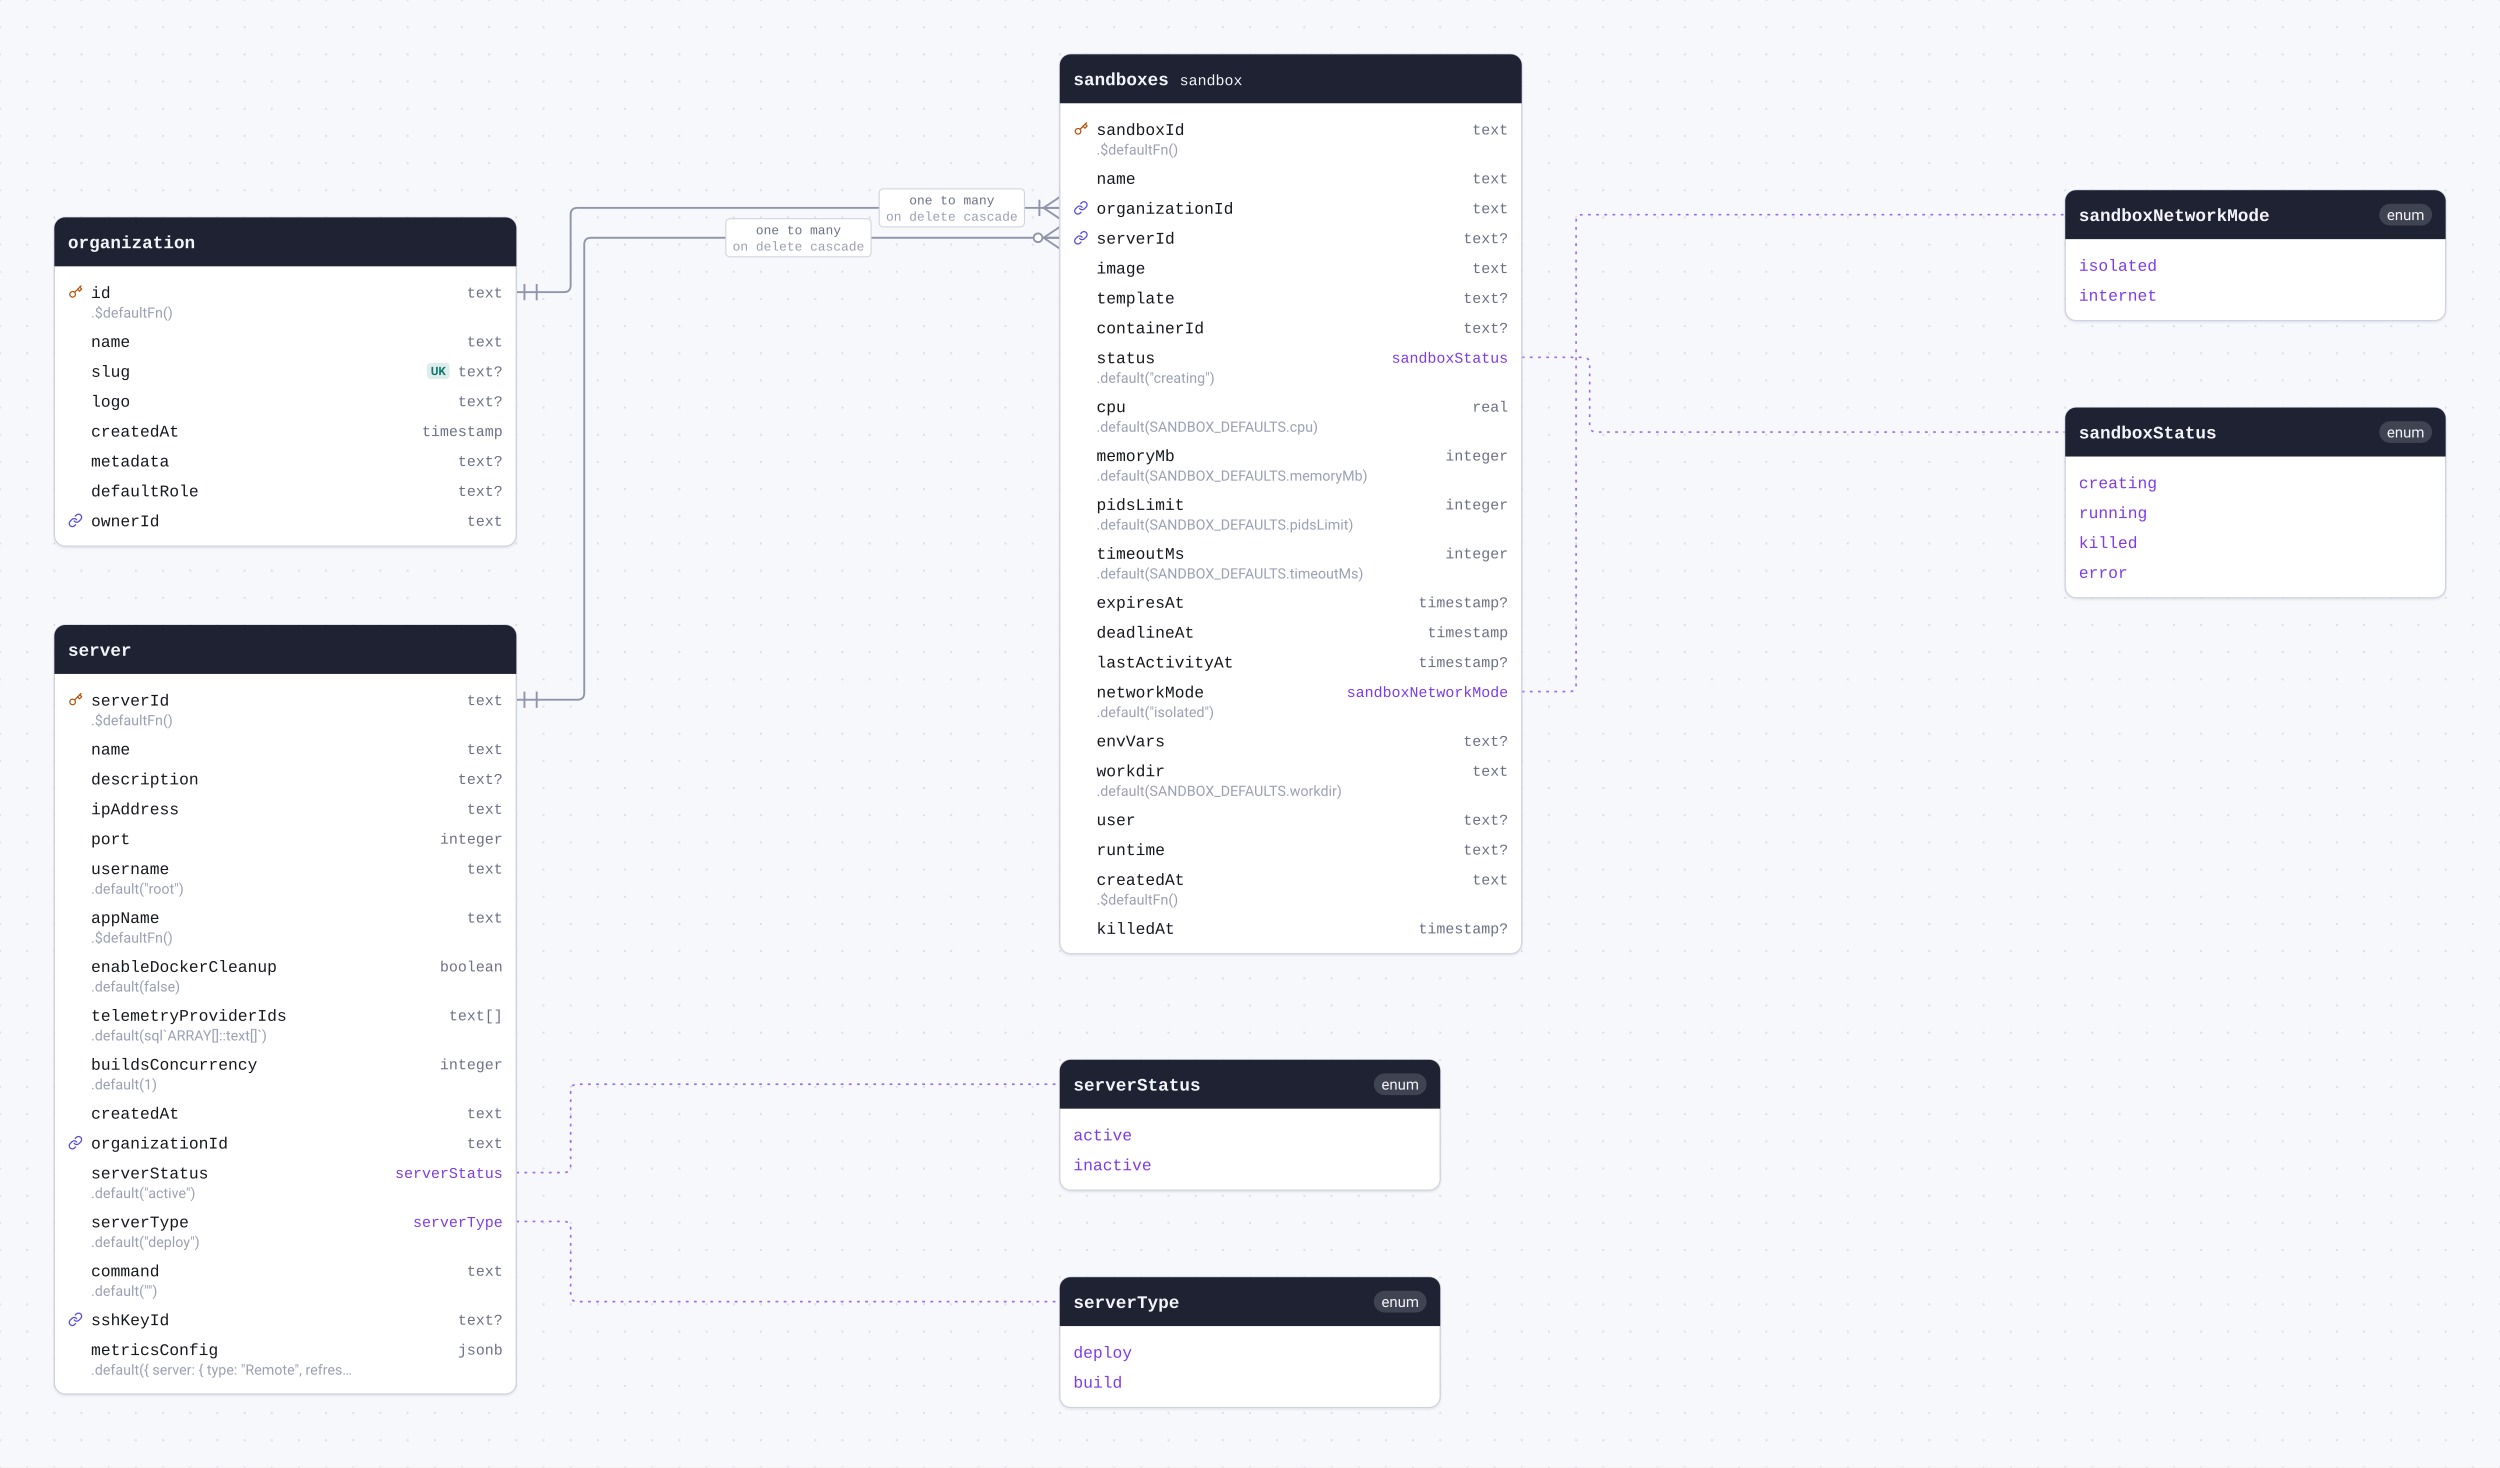
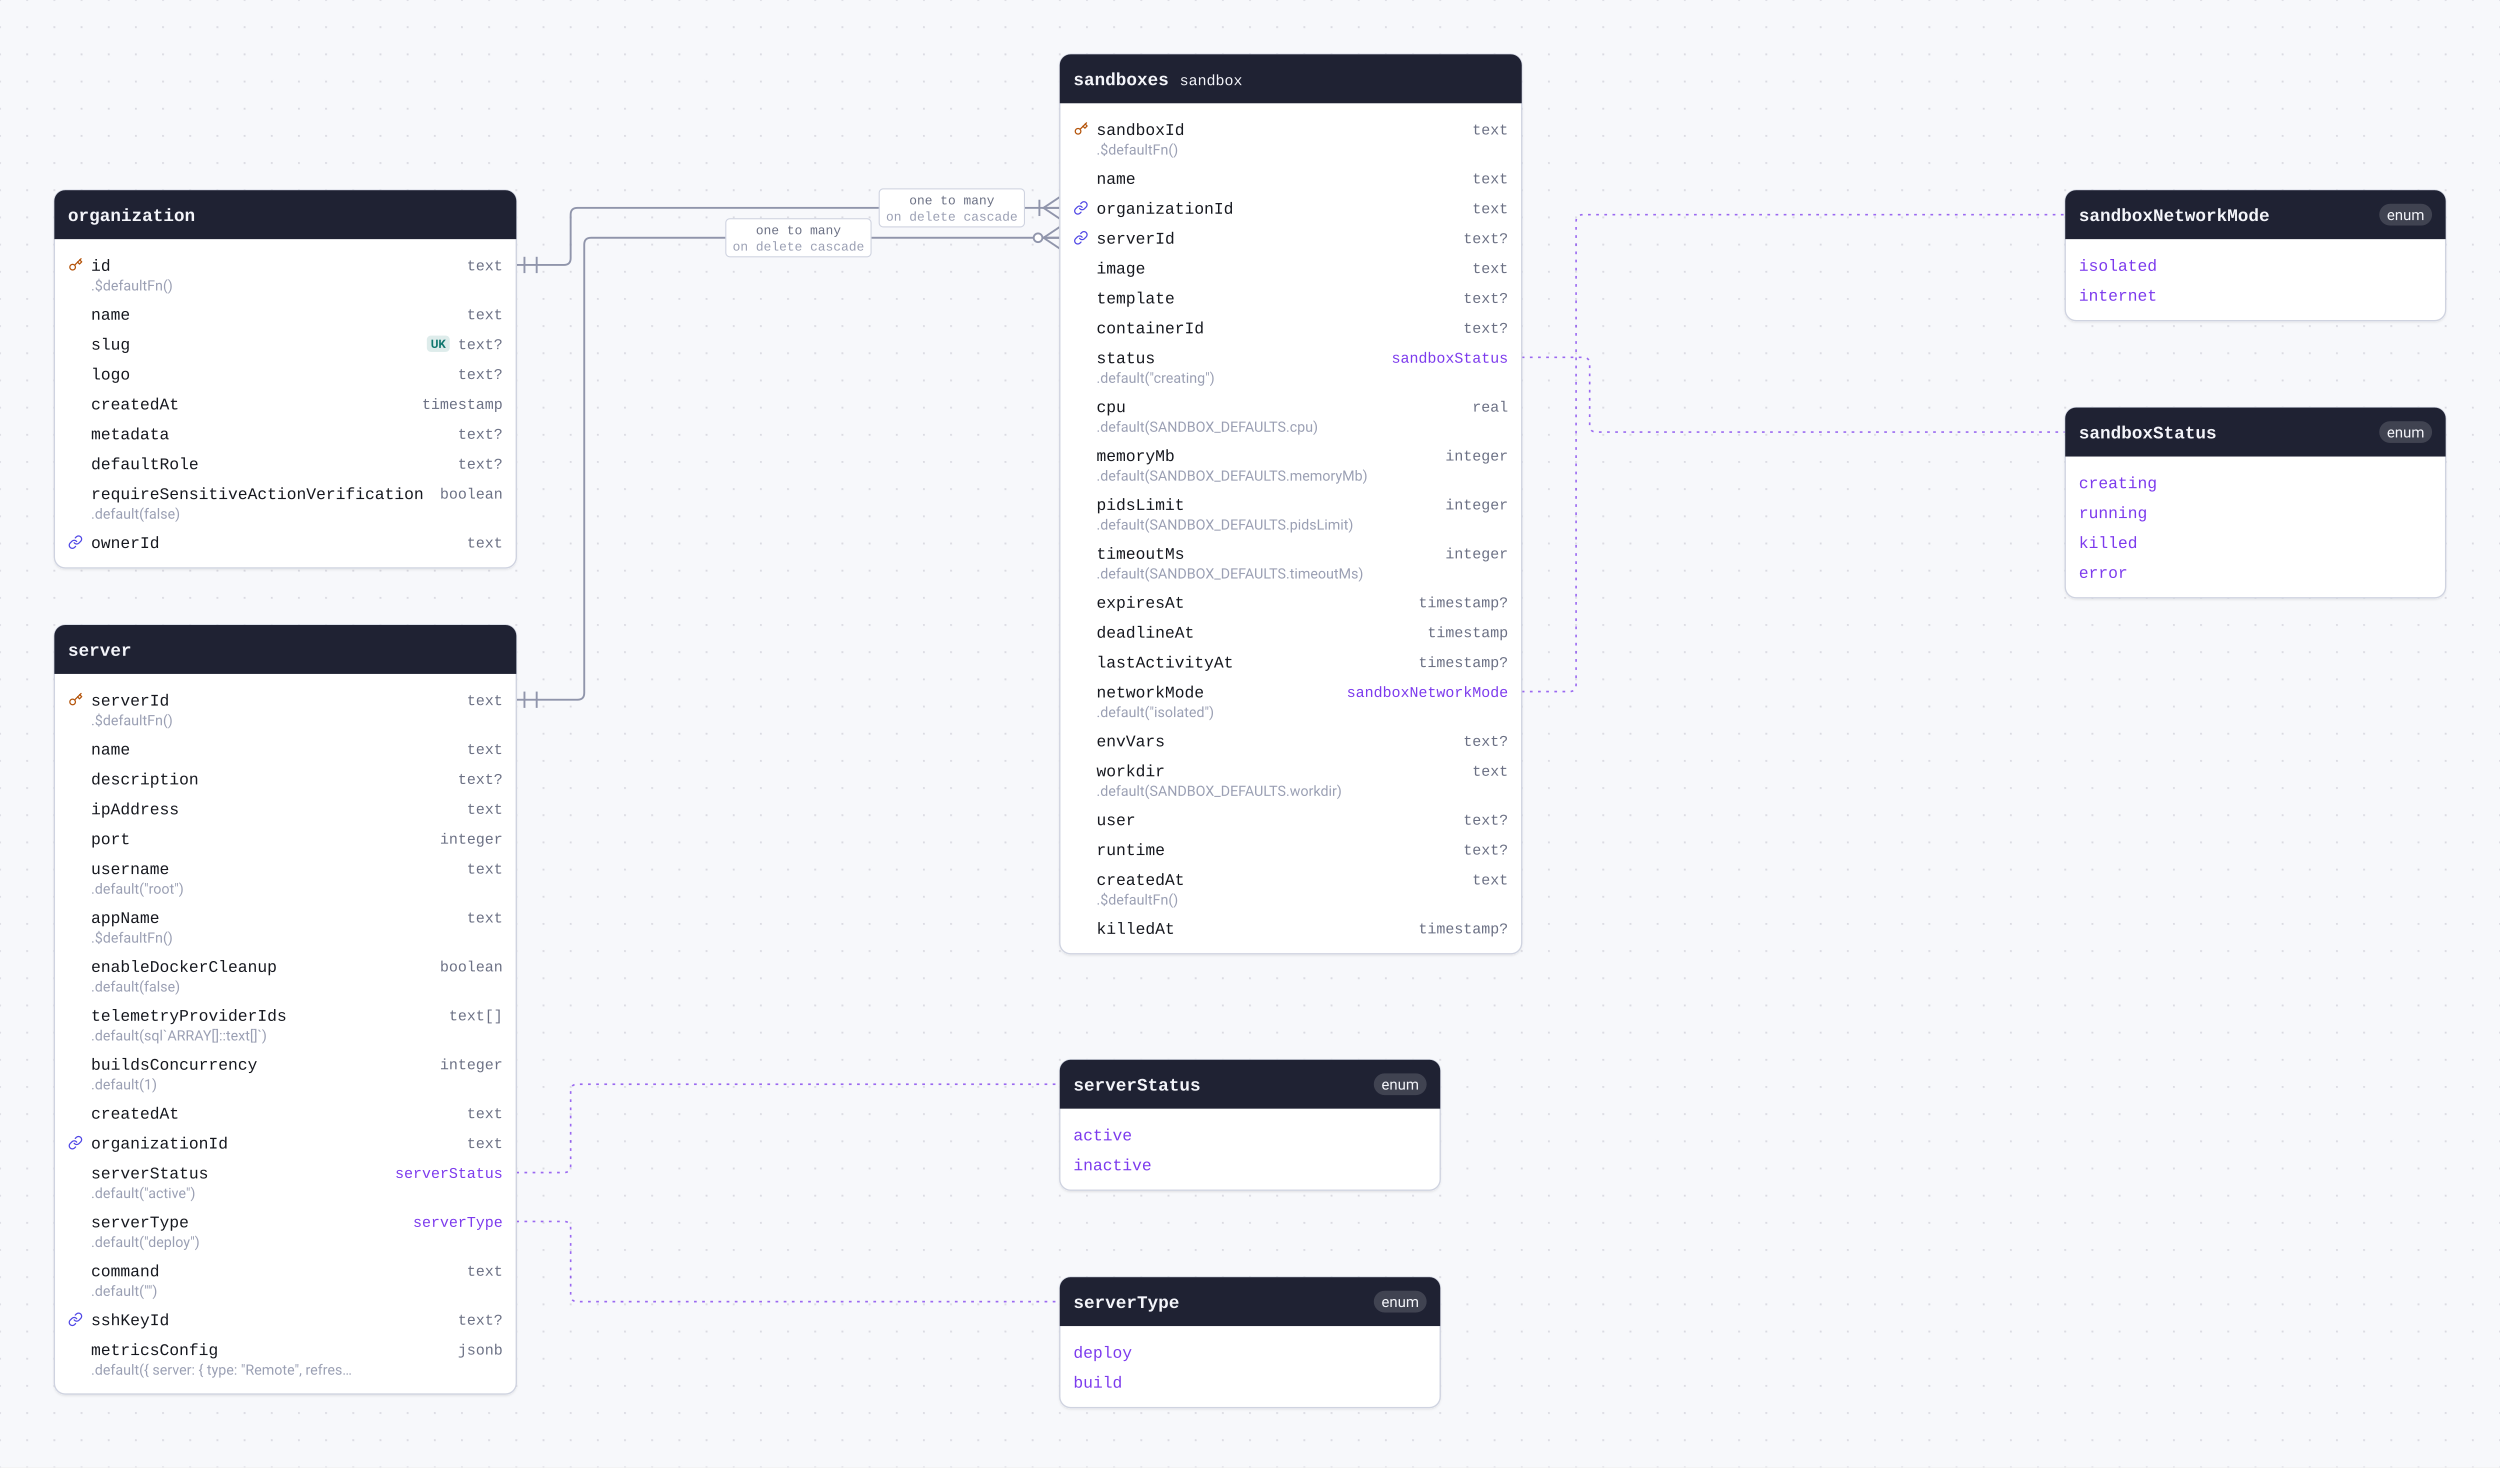
<svg xmlns="http://www.w3.org/2000/svg" width="1840" height="1080" viewBox="0 0 1840 1080">
  <defs>
    <pattern id="dots" x="-0.7" y="-0.7" width="20" height="20" patternUnits="userSpaceOnUse">
      <circle cx="0.7" cy="0.7" r="0.7" fill="#d4d4dc" />
    </pattern>
    <filter id="node-shadow" x="-5%" y="-5%" width="110%" height="115%">
      <feDropShadow dx="0" dy="1" stdDeviation="1" flood-color="#000000" flood-opacity="0.08" />
    </filter>
  </defs>
  <rect x="0" y="0" width="1840" height="1080" fill="#f7f8fb" />
  <rect x="0" y="0" width="1840" height="1080" fill="url(#dots)" />
  <g class="enum-edge">
    <path d="M1120 263L1140 263L 1165,263Q 1170,263 1170,268L 1170,313Q 1170,318 1175,318L1500 318L1520 318" fill="none" stroke="#7c3aed" stroke-width="1.2" stroke-dasharray="2 4" opacity="0.75" />
  </g>
  <g class="enum-edge">
    <path d="M1120 509L1140 509L 1155,509Q 1160,509 1160,504L 1160,163Q 1160,158 1165,158L1500 158L1520 158" fill="none" stroke="#7c3aed" stroke-width="1.2" stroke-dasharray="2 4" opacity="0.75" />
  </g>
  <g class="enum-edge">
    <path d="M380 863L400 863L 415,863Q 420,863 420,858L 420,803Q 420,798 425,798L760 798L780 798" fill="none" stroke="#7c3aed" stroke-width="1.2" stroke-dasharray="2 4" opacity="0.75" />
  </g>
  <g class="enum-edge">
    <path d="M380 899L400 899L 415,899Q 420,899 420,904L 420,953Q 420,958 425,958L760 958L780 958" fill="none" stroke="#7c3aed" stroke-width="1.2" stroke-dasharray="2 4" opacity="0.75" />
  </g>
  <g class="relation-edge">
-     <path d="M380 215L400 215L 415,215Q 420,215 420,210L 420,158Q 420,153 425,153L760 153L780 153" fill="none" stroke="#9095ab" stroke-width="1.4" />
-     <g transform="translate(380 215) scale(-1 1)" fill="none" stroke="#9095ab" stroke-width="1.4">
+     <path d="M380 195L400 195L 415,195Q 420,195 420,190L 420,158Q 420,153 425,153L760 153L780 153" fill="none" stroke="#9095ab" stroke-width="1.4" />
+     <g transform="translate(380 195) scale(-1 1)" fill="none" stroke="#9095ab" stroke-width="1.4">
      <path d="M-6 -6 L-6 6" />
      <path d="M-15 -6 L-15 6" />
    </g>
    <g transform="translate(780 153)" fill="none" stroke="#9095ab" stroke-width="1.4">
      <path d="M0 -8 L-12 0 L0 8 M-12 0 L0 0" />
      <path d="M-15 -6 L-15 6" />
    </g>
  </g>
  <g class="relation-edge">
    <path d="M380 515L400 515L 425,515Q 430,515 430,510L 430,180Q 430,175 435,175L760 175L780 175" fill="none" stroke="#9095ab" stroke-width="1.4" />
    <g transform="translate(380 515) scale(-1 1)" fill="none" stroke="#9095ab" stroke-width="1.4">
      <path d="M-6 -6 L-6 6" />
      <path d="M-15 -6 L-15 6" />
    </g>
    <g transform="translate(780 175)" fill="none" stroke="#9095ab" stroke-width="1.4">
      <path d="M0 -8 L-12 0 L0 8 M-12 0 L0 0" />
      <circle cx="-16" cy="0" r="3.2" fill="#ffffff" />
    </g>
  </g>
  <g class="model-node">
    <clipPath id="node-clip-0">
-       <rect x="40" y="160" width="340" height="242" rx="8" />
-     </clipPath>
-     <rect x="40" y="160" width="340" height="242" rx="8" fill="#ffffff" stroke="#cfd3e0" filter="url(#node-shadow)" />
-     <rect x="40" y="160" width="340" height="36" fill="#1f2233" clip-path="url(#node-clip-0)" />
-     <text x="50" y="182.68" font-family="ui-monospace, SF Mono, Menlo, Consolas, Liberation Mono, DejaVu Sans Mono, monospace" font-size="13" font-weight="700" fill="#f4f5fa">organization</text>
-     <g transform="translate(50 209.5) scale(0.46)" fill="none" stroke="#b45309" stroke-width="2" stroke-linecap="round" stroke-linejoin="round">
+       <rect x="40" y="140" width="340" height="278" rx="8" />
+     </clipPath>
+     <rect x="40" y="140" width="340" height="278" rx="8" fill="#ffffff" stroke="#cfd3e0" filter="url(#node-shadow)" />
+     <rect x="40" y="140" width="340" height="36" fill="#1f2233" clip-path="url(#node-clip-0)" />
+     <text x="50" y="162.68" font-family="ui-monospace, SF Mono, Menlo, Consolas, Liberation Mono, DejaVu Sans Mono, monospace" font-size="13" font-weight="700" fill="#f4f5fa">organization</text>
+     <g transform="translate(50 189.5) scale(0.46)" fill="none" stroke="#b45309" stroke-width="2" stroke-linecap="round" stroke-linejoin="round">
      <circle cx="7.5" cy="15.5" r="4.5" />
      <path d="m21 2-9.6 9.6" />
      <path d="m15.5 7.5 3 3L22 7l-3-3" />
    </g>
-     <text x="67" y="219.32" font-family="ui-monospace, SF Mono, Menlo, Consolas, Liberation Mono, DejaVu Sans Mono, monospace" font-size="12" fill="#16181f">id</text>
-     <text x="370" y="218.96" font-family="ui-monospace, SF Mono, Menlo, Consolas, Liberation Mono, DejaVu Sans Mono, monospace" font-size="11" text-anchor="end" fill="#6b7084">text</text>
-     <text x="67" y="233.78" font-family="ui-sans-serif, -apple-system, Segoe UI, Roboto, Helvetica Neue, Arial, DejaVu Sans, sans-serif" font-size="10.5" fill="#9a9fb3">.$defaultFn()</text>
-     <text x="67" y="255.32" font-family="ui-monospace, SF Mono, Menlo, Consolas, Liberation Mono, DejaVu Sans Mono, monospace" font-size="12" fill="#16181f">name</text>
-     <text x="370" y="254.96" font-family="ui-monospace, SF Mono, Menlo, Consolas, Liberation Mono, DejaVu Sans Mono, monospace" font-size="11" text-anchor="end" fill="#6b7084">text</text>
-     <rect x="314.16" y="267" width="16.84" height="12" rx="3" fill="#0f766e" fill-opacity="0.14" />
-     <text x="322.58" y="276.06" font-family="ui-sans-serif, -apple-system, Segoe UI, Roboto, Helvetica Neue, Arial, DejaVu Sans, sans-serif" font-size="8.5" font-weight="600" text-anchor="middle" fill="#0f766e">UK</text>
-     <text x="67" y="277.32" font-family="ui-monospace, SF Mono, Menlo, Consolas, Liberation Mono, DejaVu Sans Mono, monospace" font-size="12" fill="#16181f">slug</text>
-     <text x="370" y="276.96" font-family="ui-monospace, SF Mono, Menlo, Consolas, Liberation Mono, DejaVu Sans Mono, monospace" font-size="11" text-anchor="end" fill="#6b7084">text?</text>
-     <text x="67" y="299.32" font-family="ui-monospace, SF Mono, Menlo, Consolas, Liberation Mono, DejaVu Sans Mono, monospace" font-size="12" fill="#16181f">logo</text>
-     <text x="370" y="298.96" font-family="ui-monospace, SF Mono, Menlo, Consolas, Liberation Mono, DejaVu Sans Mono, monospace" font-size="11" text-anchor="end" fill="#6b7084">text?</text>
-     <text x="67" y="321.32" font-family="ui-monospace, SF Mono, Menlo, Consolas, Liberation Mono, DejaVu Sans Mono, monospace" font-size="12" fill="#16181f">createdAt</text>
-     <text x="370" y="320.96" font-family="ui-monospace, SF Mono, Menlo, Consolas, Liberation Mono, DejaVu Sans Mono, monospace" font-size="11" text-anchor="end" fill="#6b7084">timestamp</text>
-     <text x="67" y="343.32" font-family="ui-monospace, SF Mono, Menlo, Consolas, Liberation Mono, DejaVu Sans Mono, monospace" font-size="12" fill="#16181f">metadata</text>
-     <text x="370" y="342.96" font-family="ui-monospace, SF Mono, Menlo, Consolas, Liberation Mono, DejaVu Sans Mono, monospace" font-size="11" text-anchor="end" fill="#6b7084">text?</text>
-     <text x="67" y="365.32" font-family="ui-monospace, SF Mono, Menlo, Consolas, Liberation Mono, DejaVu Sans Mono, monospace" font-size="12" fill="#16181f">defaultRole</text>
-     <text x="370" y="364.96" font-family="ui-monospace, SF Mono, Menlo, Consolas, Liberation Mono, DejaVu Sans Mono, monospace" font-size="11" text-anchor="end" fill="#6b7084">text?</text>
-     <g transform="translate(50 377.5) scale(0.46)" fill="none" stroke="#4f46e5" stroke-width="2" stroke-linecap="round" stroke-linejoin="round">
-       <path d="M10 13a5 5 0 0 0 7.54.54l3-3a5 5 0 0 0-7.07-7.07l-1.72 1.71" />
-       <path d="M14 11a5 5 0 0 0-7.54-.54l-3 3a5 5 0 0 0 7.07 7.07l1.71-1.71" />
-     </g>
-     <text x="67" y="387.32" font-family="ui-monospace, SF Mono, Menlo, Consolas, Liberation Mono, DejaVu Sans Mono, monospace" font-size="12" fill="#16181f">ownerId</text>
-     <text x="370" y="386.96" font-family="ui-monospace, SF Mono, Menlo, Consolas, Liberation Mono, DejaVu Sans Mono, monospace" font-size="11" text-anchor="end" fill="#6b7084">text</text>
+     <text x="67" y="199.32" font-family="ui-monospace, SF Mono, Menlo, Consolas, Liberation Mono, DejaVu Sans Mono, monospace" font-size="12" fill="#16181f">id</text>
+     <text x="370" y="198.96" font-family="ui-monospace, SF Mono, Menlo, Consolas, Liberation Mono, DejaVu Sans Mono, monospace" font-size="11" text-anchor="end" fill="#6b7084">text</text>
+     <text x="67" y="213.78" font-family="ui-sans-serif, -apple-system, Segoe UI, Roboto, Helvetica Neue, Arial, DejaVu Sans, sans-serif" font-size="10.5" fill="#9a9fb3">.$defaultFn()</text>
+     <text x="67" y="235.32" font-family="ui-monospace, SF Mono, Menlo, Consolas, Liberation Mono, DejaVu Sans Mono, monospace" font-size="12" fill="#16181f">name</text>
+     <text x="370" y="234.96" font-family="ui-monospace, SF Mono, Menlo, Consolas, Liberation Mono, DejaVu Sans Mono, monospace" font-size="11" text-anchor="end" fill="#6b7084">text</text>
+     <rect x="314.16" y="247" width="16.84" height="12" rx="3" fill="#0f766e" fill-opacity="0.14" />
+     <text x="322.58" y="256.06" font-family="ui-sans-serif, -apple-system, Segoe UI, Roboto, Helvetica Neue, Arial, DejaVu Sans, sans-serif" font-size="8.5" font-weight="600" text-anchor="middle" fill="#0f766e">UK</text>
+     <text x="67" y="257.32" font-family="ui-monospace, SF Mono, Menlo, Consolas, Liberation Mono, DejaVu Sans Mono, monospace" font-size="12" fill="#16181f">slug</text>
+     <text x="370" y="256.96" font-family="ui-monospace, SF Mono, Menlo, Consolas, Liberation Mono, DejaVu Sans Mono, monospace" font-size="11" text-anchor="end" fill="#6b7084">text?</text>
+     <text x="67" y="279.32" font-family="ui-monospace, SF Mono, Menlo, Consolas, Liberation Mono, DejaVu Sans Mono, monospace" font-size="12" fill="#16181f">logo</text>
+     <text x="370" y="278.96" font-family="ui-monospace, SF Mono, Menlo, Consolas, Liberation Mono, DejaVu Sans Mono, monospace" font-size="11" text-anchor="end" fill="#6b7084">text?</text>
+     <text x="67" y="301.32" font-family="ui-monospace, SF Mono, Menlo, Consolas, Liberation Mono, DejaVu Sans Mono, monospace" font-size="12" fill="#16181f">createdAt</text>
+     <text x="370" y="300.96" font-family="ui-monospace, SF Mono, Menlo, Consolas, Liberation Mono, DejaVu Sans Mono, monospace" font-size="11" text-anchor="end" fill="#6b7084">timestamp</text>
+     <text x="67" y="323.32" font-family="ui-monospace, SF Mono, Menlo, Consolas, Liberation Mono, DejaVu Sans Mono, monospace" font-size="12" fill="#16181f">metadata</text>
+     <text x="370" y="322.96" font-family="ui-monospace, SF Mono, Menlo, Consolas, Liberation Mono, DejaVu Sans Mono, monospace" font-size="11" text-anchor="end" fill="#6b7084">text?</text>
+     <text x="67" y="345.32" font-family="ui-monospace, SF Mono, Menlo, Consolas, Liberation Mono, DejaVu Sans Mono, monospace" font-size="12" fill="#16181f">defaultRole</text>
+     <text x="370" y="344.96" font-family="ui-monospace, SF Mono, Menlo, Consolas, Liberation Mono, DejaVu Sans Mono, monospace" font-size="11" text-anchor="end" fill="#6b7084">text?</text>
+     <text x="67" y="367.32" font-family="ui-monospace, SF Mono, Menlo, Consolas, Liberation Mono, DejaVu Sans Mono, monospace" font-size="12" fill="#16181f">requireSensitiveActionVerification</text>
+     <text x="370" y="366.96" font-family="ui-monospace, SF Mono, Menlo, Consolas, Liberation Mono, DejaVu Sans Mono, monospace" font-size="11" text-anchor="end" fill="#6b7084">boolean</text>
+     <text x="67" y="381.78" font-family="ui-sans-serif, -apple-system, Segoe UI, Roboto, Helvetica Neue, Arial, DejaVu Sans, sans-serif" font-size="10.5" fill="#9a9fb3">.default(false)</text>
+     <g transform="translate(50 393.5) scale(0.46)" fill="none" stroke="#4f46e5" stroke-width="2" stroke-linecap="round" stroke-linejoin="round">
+       <path d="M10 13a5 5 0 0 0 7.54.54l3-3a5 5 0 0 0-7.07-7.07l-1.72 1.71" />
+       <path d="M14 11a5 5 0 0 0-7.54-.54l-3 3a5 5 0 0 0 7.07 7.07l1.71-1.71" />
+     </g>
+     <text x="67" y="403.32" font-family="ui-monospace, SF Mono, Menlo, Consolas, Liberation Mono, DejaVu Sans Mono, monospace" font-size="12" fill="#16181f">ownerId</text>
+     <text x="370" y="402.96" font-family="ui-monospace, SF Mono, Menlo, Consolas, Liberation Mono, DejaVu Sans Mono, monospace" font-size="11" text-anchor="end" fill="#6b7084">text</text>
  </g>
  <g class="model-node">
    <clipPath id="node-clip-1">
      <rect x="780" y="40" width="340" height="662" rx="8" />
    </clipPath>
    <rect x="780" y="40" width="340" height="662" rx="8" fill="#ffffff" stroke="#cfd3e0" filter="url(#node-shadow)" />
    <rect x="780" y="40" width="340" height="36" fill="#1f2233" clip-path="url(#node-clip-1)" />
    <text x="790" y="62.68" font-family="ui-monospace, SF Mono, Menlo, Consolas, Liberation Mono, DejaVu Sans Mono, monospace" font-size="13" font-weight="700" fill="#f4f5fa">sandboxes<tspan dx="8" font-size="11" font-weight="400" opacity="0.6">sandbox</tspan>
    </text>
    <g transform="translate(790 89.5) scale(0.46)" fill="none" stroke="#b45309" stroke-width="2" stroke-linecap="round" stroke-linejoin="round">
      <circle cx="7.5" cy="15.5" r="4.5" />
      <path d="m21 2-9.6 9.6" />
      <path d="m15.5 7.5 3 3L22 7l-3-3" />
    </g>
    <text x="807" y="99.32" font-family="ui-monospace, SF Mono, Menlo, Consolas, Liberation Mono, DejaVu Sans Mono, monospace" font-size="12" fill="#16181f">sandboxId</text>
    <text x="1110" y="98.96" font-family="ui-monospace, SF Mono, Menlo, Consolas, Liberation Mono, DejaVu Sans Mono, monospace" font-size="11" text-anchor="end" fill="#6b7084">text</text>
    <text x="807" y="113.78" font-family="ui-sans-serif, -apple-system, Segoe UI, Roboto, Helvetica Neue, Arial, DejaVu Sans, sans-serif" font-size="10.5" fill="#9a9fb3">.$defaultFn()</text>
    <text x="807" y="135.32" font-family="ui-monospace, SF Mono, Menlo, Consolas, Liberation Mono, DejaVu Sans Mono, monospace" font-size="12" fill="#16181f">name</text>
    <text x="1110" y="134.96" font-family="ui-monospace, SF Mono, Menlo, Consolas, Liberation Mono, DejaVu Sans Mono, monospace" font-size="11" text-anchor="end" fill="#6b7084">text</text>
    <g transform="translate(790 147.5) scale(0.46)" fill="none" stroke="#4f46e5" stroke-width="2" stroke-linecap="round" stroke-linejoin="round">
      <path d="M10 13a5 5 0 0 0 7.54.54l3-3a5 5 0 0 0-7.07-7.07l-1.72 1.71" />
      <path d="M14 11a5 5 0 0 0-7.54-.54l-3 3a5 5 0 0 0 7.07 7.07l1.71-1.71" />
    </g>
    <text x="807" y="157.32" font-family="ui-monospace, SF Mono, Menlo, Consolas, Liberation Mono, DejaVu Sans Mono, monospace" font-size="12" fill="#16181f">organizationId</text>
    <text x="1110" y="156.96" font-family="ui-monospace, SF Mono, Menlo, Consolas, Liberation Mono, DejaVu Sans Mono, monospace" font-size="11" text-anchor="end" fill="#6b7084">text</text>
    <g transform="translate(790 169.5) scale(0.46)" fill="none" stroke="#4f46e5" stroke-width="2" stroke-linecap="round" stroke-linejoin="round">
      <path d="M10 13a5 5 0 0 0 7.54.54l3-3a5 5 0 0 0-7.07-7.07l-1.72 1.71" />
      <path d="M14 11a5 5 0 0 0-7.54-.54l-3 3a5 5 0 0 0 7.07 7.07l1.71-1.71" />
    </g>
    <text x="807" y="179.32" font-family="ui-monospace, SF Mono, Menlo, Consolas, Liberation Mono, DejaVu Sans Mono, monospace" font-size="12" fill="#16181f">serverId</text>
    <text x="1110" y="178.96" font-family="ui-monospace, SF Mono, Menlo, Consolas, Liberation Mono, DejaVu Sans Mono, monospace" font-size="11" text-anchor="end" fill="#6b7084">text?</text>
    <text x="807" y="201.32" font-family="ui-monospace, SF Mono, Menlo, Consolas, Liberation Mono, DejaVu Sans Mono, monospace" font-size="12" fill="#16181f">image</text>
    <text x="1110" y="200.96" font-family="ui-monospace, SF Mono, Menlo, Consolas, Liberation Mono, DejaVu Sans Mono, monospace" font-size="11" text-anchor="end" fill="#6b7084">text</text>
    <text x="807" y="223.32" font-family="ui-monospace, SF Mono, Menlo, Consolas, Liberation Mono, DejaVu Sans Mono, monospace" font-size="12" fill="#16181f">template</text>
    <text x="1110" y="222.96" font-family="ui-monospace, SF Mono, Menlo, Consolas, Liberation Mono, DejaVu Sans Mono, monospace" font-size="11" text-anchor="end" fill="#6b7084">text?</text>
    <text x="807" y="245.32" font-family="ui-monospace, SF Mono, Menlo, Consolas, Liberation Mono, DejaVu Sans Mono, monospace" font-size="12" fill="#16181f">containerId</text>
    <text x="1110" y="244.96" font-family="ui-monospace, SF Mono, Menlo, Consolas, Liberation Mono, DejaVu Sans Mono, monospace" font-size="11" text-anchor="end" fill="#6b7084">text?</text>
    <text x="807" y="267.32" font-family="ui-monospace, SF Mono, Menlo, Consolas, Liberation Mono, DejaVu Sans Mono, monospace" font-size="12" fill="#16181f">status</text>
    <text x="1110" y="266.96" font-family="ui-monospace, SF Mono, Menlo, Consolas, Liberation Mono, DejaVu Sans Mono, monospace" font-size="11" text-anchor="end" fill="#7c3aed">sandboxStatus</text>
    <text x="807" y="281.78" font-family="ui-sans-serif, -apple-system, Segoe UI, Roboto, Helvetica Neue, Arial, DejaVu Sans, sans-serif" font-size="10.5" fill="#9a9fb3">.default("creating")</text>
    <text x="807" y="303.32" font-family="ui-monospace, SF Mono, Menlo, Consolas, Liberation Mono, DejaVu Sans Mono, monospace" font-size="12" fill="#16181f">cpu</text>
    <text x="1110" y="302.96" font-family="ui-monospace, SF Mono, Menlo, Consolas, Liberation Mono, DejaVu Sans Mono, monospace" font-size="11" text-anchor="end" fill="#6b7084">real</text>
    <text x="807" y="317.78" font-family="ui-sans-serif, -apple-system, Segoe UI, Roboto, Helvetica Neue, Arial, DejaVu Sans, sans-serif" font-size="10.5" fill="#9a9fb3">.default(SANDBOX_DEFAULTS.cpu)</text>
    <text x="807" y="339.32" font-family="ui-monospace, SF Mono, Menlo, Consolas, Liberation Mono, DejaVu Sans Mono, monospace" font-size="12" fill="#16181f">memoryMb</text>
    <text x="1110" y="338.96" font-family="ui-monospace, SF Mono, Menlo, Consolas, Liberation Mono, DejaVu Sans Mono, monospace" font-size="11" text-anchor="end" fill="#6b7084">integer</text>
    <text x="807" y="353.78" font-family="ui-sans-serif, -apple-system, Segoe UI, Roboto, Helvetica Neue, Arial, DejaVu Sans, sans-serif" font-size="10.5" fill="#9a9fb3">.default(SANDBOX_DEFAULTS.memoryMb)</text>
    <text x="807" y="375.32" font-family="ui-monospace, SF Mono, Menlo, Consolas, Liberation Mono, DejaVu Sans Mono, monospace" font-size="12" fill="#16181f">pidsLimit</text>
    <text x="1110" y="374.96" font-family="ui-monospace, SF Mono, Menlo, Consolas, Liberation Mono, DejaVu Sans Mono, monospace" font-size="11" text-anchor="end" fill="#6b7084">integer</text>
    <text x="807" y="389.78" font-family="ui-sans-serif, -apple-system, Segoe UI, Roboto, Helvetica Neue, Arial, DejaVu Sans, sans-serif" font-size="10.5" fill="#9a9fb3">.default(SANDBOX_DEFAULTS.pidsLimit)</text>
    <text x="807" y="411.32" font-family="ui-monospace, SF Mono, Menlo, Consolas, Liberation Mono, DejaVu Sans Mono, monospace" font-size="12" fill="#16181f">timeoutMs</text>
    <text x="1110" y="410.96" font-family="ui-monospace, SF Mono, Menlo, Consolas, Liberation Mono, DejaVu Sans Mono, monospace" font-size="11" text-anchor="end" fill="#6b7084">integer</text>
    <text x="807" y="425.78" font-family="ui-sans-serif, -apple-system, Segoe UI, Roboto, Helvetica Neue, Arial, DejaVu Sans, sans-serif" font-size="10.5" fill="#9a9fb3">.default(SANDBOX_DEFAULTS.timeoutMs)</text>
    <text x="807" y="447.32" font-family="ui-monospace, SF Mono, Menlo, Consolas, Liberation Mono, DejaVu Sans Mono, monospace" font-size="12" fill="#16181f">expiresAt</text>
    <text x="1110" y="446.96" font-family="ui-monospace, SF Mono, Menlo, Consolas, Liberation Mono, DejaVu Sans Mono, monospace" font-size="11" text-anchor="end" fill="#6b7084">timestamp?</text>
    <text x="807" y="469.32" font-family="ui-monospace, SF Mono, Menlo, Consolas, Liberation Mono, DejaVu Sans Mono, monospace" font-size="12" fill="#16181f">deadlineAt</text>
    <text x="1110" y="468.96" font-family="ui-monospace, SF Mono, Menlo, Consolas, Liberation Mono, DejaVu Sans Mono, monospace" font-size="11" text-anchor="end" fill="#6b7084">timestamp</text>
    <text x="807" y="491.32" font-family="ui-monospace, SF Mono, Menlo, Consolas, Liberation Mono, DejaVu Sans Mono, monospace" font-size="12" fill="#16181f">lastActivityAt</text>
    <text x="1110" y="490.96" font-family="ui-monospace, SF Mono, Menlo, Consolas, Liberation Mono, DejaVu Sans Mono, monospace" font-size="11" text-anchor="end" fill="#6b7084">timestamp?</text>
    <text x="807" y="513.32" font-family="ui-monospace, SF Mono, Menlo, Consolas, Liberation Mono, DejaVu Sans Mono, monospace" font-size="12" fill="#16181f">networkMode</text>
    <text x="1110" y="512.96" font-family="ui-monospace, SF Mono, Menlo, Consolas, Liberation Mono, DejaVu Sans Mono, monospace" font-size="11" text-anchor="end" fill="#7c3aed">sandboxNetworkMode</text>
    <text x="807" y="527.78" font-family="ui-sans-serif, -apple-system, Segoe UI, Roboto, Helvetica Neue, Arial, DejaVu Sans, sans-serif" font-size="10.5" fill="#9a9fb3">.default("isolated")</text>
    <text x="807" y="549.32" font-family="ui-monospace, SF Mono, Menlo, Consolas, Liberation Mono, DejaVu Sans Mono, monospace" font-size="12" fill="#16181f">envVars</text>
    <text x="1110" y="548.96" font-family="ui-monospace, SF Mono, Menlo, Consolas, Liberation Mono, DejaVu Sans Mono, monospace" font-size="11" text-anchor="end" fill="#6b7084">text?</text>
    <text x="807" y="571.32" font-family="ui-monospace, SF Mono, Menlo, Consolas, Liberation Mono, DejaVu Sans Mono, monospace" font-size="12" fill="#16181f">workdir</text>
    <text x="1110" y="570.96" font-family="ui-monospace, SF Mono, Menlo, Consolas, Liberation Mono, DejaVu Sans Mono, monospace" font-size="11" text-anchor="end" fill="#6b7084">text</text>
    <text x="807" y="585.78" font-family="ui-sans-serif, -apple-system, Segoe UI, Roboto, Helvetica Neue, Arial, DejaVu Sans, sans-serif" font-size="10.5" fill="#9a9fb3">.default(SANDBOX_DEFAULTS.workdir)</text>
    <text x="807" y="607.32" font-family="ui-monospace, SF Mono, Menlo, Consolas, Liberation Mono, DejaVu Sans Mono, monospace" font-size="12" fill="#16181f">user</text>
    <text x="1110" y="606.96" font-family="ui-monospace, SF Mono, Menlo, Consolas, Liberation Mono, DejaVu Sans Mono, monospace" font-size="11" text-anchor="end" fill="#6b7084">text?</text>
    <text x="807" y="629.32" font-family="ui-monospace, SF Mono, Menlo, Consolas, Liberation Mono, DejaVu Sans Mono, monospace" font-size="12" fill="#16181f">runtime</text>
    <text x="1110" y="628.96" font-family="ui-monospace, SF Mono, Menlo, Consolas, Liberation Mono, DejaVu Sans Mono, monospace" font-size="11" text-anchor="end" fill="#6b7084">text?</text>
    <text x="807" y="651.32" font-family="ui-monospace, SF Mono, Menlo, Consolas, Liberation Mono, DejaVu Sans Mono, monospace" font-size="12" fill="#16181f">createdAt</text>
    <text x="1110" y="650.96" font-family="ui-monospace, SF Mono, Menlo, Consolas, Liberation Mono, DejaVu Sans Mono, monospace" font-size="11" text-anchor="end" fill="#6b7084">text</text>
    <text x="807" y="665.78" font-family="ui-sans-serif, -apple-system, Segoe UI, Roboto, Helvetica Neue, Arial, DejaVu Sans, sans-serif" font-size="10.5" fill="#9a9fb3">.$defaultFn()</text>
    <text x="807" y="687.32" font-family="ui-monospace, SF Mono, Menlo, Consolas, Liberation Mono, DejaVu Sans Mono, monospace" font-size="12" fill="#16181f">killedAt</text>
    <text x="1110" y="686.96" font-family="ui-monospace, SF Mono, Menlo, Consolas, Liberation Mono, DejaVu Sans Mono, monospace" font-size="11" text-anchor="end" fill="#6b7084">timestamp?</text>
  </g>
  <g class="model-node">
    <clipPath id="node-clip-2">
      <rect x="40" y="460" width="340" height="566" rx="8" />
    </clipPath>
    <rect x="40" y="460" width="340" height="566" rx="8" fill="#ffffff" stroke="#cfd3e0" filter="url(#node-shadow)" />
    <rect x="40" y="460" width="340" height="36" fill="#1f2233" clip-path="url(#node-clip-2)" />
    <text x="50" y="482.68" font-family="ui-monospace, SF Mono, Menlo, Consolas, Liberation Mono, DejaVu Sans Mono, monospace" font-size="13" font-weight="700" fill="#f4f5fa">server</text>
    <g transform="translate(50 509.5) scale(0.46)" fill="none" stroke="#b45309" stroke-width="2" stroke-linecap="round" stroke-linejoin="round">
      <circle cx="7.5" cy="15.5" r="4.5" />
      <path d="m21 2-9.6 9.6" />
      <path d="m15.5 7.5 3 3L22 7l-3-3" />
    </g>
    <text x="67" y="519.32" font-family="ui-monospace, SF Mono, Menlo, Consolas, Liberation Mono, DejaVu Sans Mono, monospace" font-size="12" fill="#16181f">serverId</text>
    <text x="370" y="518.96" font-family="ui-monospace, SF Mono, Menlo, Consolas, Liberation Mono, DejaVu Sans Mono, monospace" font-size="11" text-anchor="end" fill="#6b7084">text</text>
    <text x="67" y="533.78" font-family="ui-sans-serif, -apple-system, Segoe UI, Roboto, Helvetica Neue, Arial, DejaVu Sans, sans-serif" font-size="10.5" fill="#9a9fb3">.$defaultFn()</text>
    <text x="67" y="555.32" font-family="ui-monospace, SF Mono, Menlo, Consolas, Liberation Mono, DejaVu Sans Mono, monospace" font-size="12" fill="#16181f">name</text>
    <text x="370" y="554.96" font-family="ui-monospace, SF Mono, Menlo, Consolas, Liberation Mono, DejaVu Sans Mono, monospace" font-size="11" text-anchor="end" fill="#6b7084">text</text>
    <text x="67" y="577.32" font-family="ui-monospace, SF Mono, Menlo, Consolas, Liberation Mono, DejaVu Sans Mono, monospace" font-size="12" fill="#16181f">description</text>
    <text x="370" y="576.96" font-family="ui-monospace, SF Mono, Menlo, Consolas, Liberation Mono, DejaVu Sans Mono, monospace" font-size="11" text-anchor="end" fill="#6b7084">text?</text>
    <text x="67" y="599.32" font-family="ui-monospace, SF Mono, Menlo, Consolas, Liberation Mono, DejaVu Sans Mono, monospace" font-size="12" fill="#16181f">ipAddress</text>
    <text x="370" y="598.96" font-family="ui-monospace, SF Mono, Menlo, Consolas, Liberation Mono, DejaVu Sans Mono, monospace" font-size="11" text-anchor="end" fill="#6b7084">text</text>
    <text x="67" y="621.32" font-family="ui-monospace, SF Mono, Menlo, Consolas, Liberation Mono, DejaVu Sans Mono, monospace" font-size="12" fill="#16181f">port</text>
    <text x="370" y="620.96" font-family="ui-monospace, SF Mono, Menlo, Consolas, Liberation Mono, DejaVu Sans Mono, monospace" font-size="11" text-anchor="end" fill="#6b7084">integer</text>
    <text x="67" y="643.32" font-family="ui-monospace, SF Mono, Menlo, Consolas, Liberation Mono, DejaVu Sans Mono, monospace" font-size="12" fill="#16181f">username</text>
    <text x="370" y="642.96" font-family="ui-monospace, SF Mono, Menlo, Consolas, Liberation Mono, DejaVu Sans Mono, monospace" font-size="11" text-anchor="end" fill="#6b7084">text</text>
    <text x="67" y="657.78" font-family="ui-sans-serif, -apple-system, Segoe UI, Roboto, Helvetica Neue, Arial, DejaVu Sans, sans-serif" font-size="10.5" fill="#9a9fb3">.default("root")</text>
    <text x="67" y="679.32" font-family="ui-monospace, SF Mono, Menlo, Consolas, Liberation Mono, DejaVu Sans Mono, monospace" font-size="12" fill="#16181f">appName</text>
    <text x="370" y="678.96" font-family="ui-monospace, SF Mono, Menlo, Consolas, Liberation Mono, DejaVu Sans Mono, monospace" font-size="11" text-anchor="end" fill="#6b7084">text</text>
    <text x="67" y="693.78" font-family="ui-sans-serif, -apple-system, Segoe UI, Roboto, Helvetica Neue, Arial, DejaVu Sans, sans-serif" font-size="10.5" fill="#9a9fb3">.$defaultFn()</text>
    <text x="67" y="715.32" font-family="ui-monospace, SF Mono, Menlo, Consolas, Liberation Mono, DejaVu Sans Mono, monospace" font-size="12" fill="#16181f">enableDockerCleanup</text>
    <text x="370" y="714.96" font-family="ui-monospace, SF Mono, Menlo, Consolas, Liberation Mono, DejaVu Sans Mono, monospace" font-size="11" text-anchor="end" fill="#6b7084">boolean</text>
    <text x="67" y="729.78" font-family="ui-sans-serif, -apple-system, Segoe UI, Roboto, Helvetica Neue, Arial, DejaVu Sans, sans-serif" font-size="10.5" fill="#9a9fb3">.default(false)</text>
    <text x="67" y="751.32" font-family="ui-monospace, SF Mono, Menlo, Consolas, Liberation Mono, DejaVu Sans Mono, monospace" font-size="12" fill="#16181f">telemetryProviderIds</text>
    <text x="370" y="750.96" font-family="ui-monospace, SF Mono, Menlo, Consolas, Liberation Mono, DejaVu Sans Mono, monospace" font-size="11" text-anchor="end" fill="#6b7084">text[]</text>
    <text x="67" y="765.78" font-family="ui-sans-serif, -apple-system, Segoe UI, Roboto, Helvetica Neue, Arial, DejaVu Sans, sans-serif" font-size="10.5" fill="#9a9fb3">.default(sql`ARRAY[]::text[]`)</text>
    <text x="67" y="787.32" font-family="ui-monospace, SF Mono, Menlo, Consolas, Liberation Mono, DejaVu Sans Mono, monospace" font-size="12" fill="#16181f">buildsConcurrency</text>
    <text x="370" y="786.96" font-family="ui-monospace, SF Mono, Menlo, Consolas, Liberation Mono, DejaVu Sans Mono, monospace" font-size="11" text-anchor="end" fill="#6b7084">integer</text>
    <text x="67" y="801.78" font-family="ui-sans-serif, -apple-system, Segoe UI, Roboto, Helvetica Neue, Arial, DejaVu Sans, sans-serif" font-size="10.5" fill="#9a9fb3">.default(1)</text>
    <text x="67" y="823.32" font-family="ui-monospace, SF Mono, Menlo, Consolas, Liberation Mono, DejaVu Sans Mono, monospace" font-size="12" fill="#16181f">createdAt</text>
    <text x="370" y="822.96" font-family="ui-monospace, SF Mono, Menlo, Consolas, Liberation Mono, DejaVu Sans Mono, monospace" font-size="11" text-anchor="end" fill="#6b7084">text</text>
    <g transform="translate(50 835.5) scale(0.46)" fill="none" stroke="#4f46e5" stroke-width="2" stroke-linecap="round" stroke-linejoin="round">
      <path d="M10 13a5 5 0 0 0 7.54.54l3-3a5 5 0 0 0-7.07-7.07l-1.72 1.71" />
      <path d="M14 11a5 5 0 0 0-7.54-.54l-3 3a5 5 0 0 0 7.07 7.07l1.71-1.71" />
    </g>
    <text x="67" y="845.32" font-family="ui-monospace, SF Mono, Menlo, Consolas, Liberation Mono, DejaVu Sans Mono, monospace" font-size="12" fill="#16181f">organizationId</text>
    <text x="370" y="844.96" font-family="ui-monospace, SF Mono, Menlo, Consolas, Liberation Mono, DejaVu Sans Mono, monospace" font-size="11" text-anchor="end" fill="#6b7084">text</text>
    <text x="67" y="867.32" font-family="ui-monospace, SF Mono, Menlo, Consolas, Liberation Mono, DejaVu Sans Mono, monospace" font-size="12" fill="#16181f">serverStatus</text>
    <text x="370" y="866.96" font-family="ui-monospace, SF Mono, Menlo, Consolas, Liberation Mono, DejaVu Sans Mono, monospace" font-size="11" text-anchor="end" fill="#7c3aed">serverStatus</text>
    <text x="67" y="881.78" font-family="ui-sans-serif, -apple-system, Segoe UI, Roboto, Helvetica Neue, Arial, DejaVu Sans, sans-serif" font-size="10.5" fill="#9a9fb3">.default("active")</text>
    <text x="67" y="903.32" font-family="ui-monospace, SF Mono, Menlo, Consolas, Liberation Mono, DejaVu Sans Mono, monospace" font-size="12" fill="#16181f">serverType</text>
    <text x="370" y="902.96" font-family="ui-monospace, SF Mono, Menlo, Consolas, Liberation Mono, DejaVu Sans Mono, monospace" font-size="11" text-anchor="end" fill="#7c3aed">serverType</text>
    <text x="67" y="917.78" font-family="ui-sans-serif, -apple-system, Segoe UI, Roboto, Helvetica Neue, Arial, DejaVu Sans, sans-serif" font-size="10.5" fill="#9a9fb3">.default("deploy")</text>
    <text x="67" y="939.32" font-family="ui-monospace, SF Mono, Menlo, Consolas, Liberation Mono, DejaVu Sans Mono, monospace" font-size="12" fill="#16181f">command</text>
    <text x="370" y="938.96" font-family="ui-monospace, SF Mono, Menlo, Consolas, Liberation Mono, DejaVu Sans Mono, monospace" font-size="11" text-anchor="end" fill="#6b7084">text</text>
    <text x="67" y="953.78" font-family="ui-sans-serif, -apple-system, Segoe UI, Roboto, Helvetica Neue, Arial, DejaVu Sans, sans-serif" font-size="10.5" fill="#9a9fb3">.default("")</text>
    <g transform="translate(50 965.5) scale(0.46)" fill="none" stroke="#4f46e5" stroke-width="2" stroke-linecap="round" stroke-linejoin="round">
      <path d="M10 13a5 5 0 0 0 7.54.54l3-3a5 5 0 0 0-7.07-7.07l-1.72 1.71" />
      <path d="M14 11a5 5 0 0 0-7.54-.54l-3 3a5 5 0 0 0 7.07 7.07l1.71-1.71" />
    </g>
    <text x="67" y="975.32" font-family="ui-monospace, SF Mono, Menlo, Consolas, Liberation Mono, DejaVu Sans Mono, monospace" font-size="12" fill="#16181f">sshKeyId</text>
    <text x="370" y="974.96" font-family="ui-monospace, SF Mono, Menlo, Consolas, Liberation Mono, DejaVu Sans Mono, monospace" font-size="11" text-anchor="end" fill="#6b7084">text?</text>
    <text x="67" y="997.32" font-family="ui-monospace, SF Mono, Menlo, Consolas, Liberation Mono, DejaVu Sans Mono, monospace" font-size="12" fill="#16181f">metricsConfig</text>
    <text x="370" y="996.96" font-family="ui-monospace, SF Mono, Menlo, Consolas, Liberation Mono, DejaVu Sans Mono, monospace" font-size="11" text-anchor="end" fill="#6b7084">jsonb</text>
    <text x="67" y="1011.78" font-family="ui-sans-serif, -apple-system, Segoe UI, Roboto, Helvetica Neue, Arial, DejaVu Sans, sans-serif" font-size="10.5" fill="#9a9fb3">.default({
			server: {
				type: "Remote",
				refres…</text>
  </g>
  <g class="enum-node">
    <clipPath id="enum-clip-0">
      <rect x="1520" y="300" width="280" height="140" rx="8" />
    </clipPath>
    <rect x="1520" y="300" width="280" height="140" rx="8" fill="#ffffff" stroke="#cfd3e0" filter="url(#node-shadow)" />
    <rect x="1520" y="300" width="280" height="36" fill="#1f2233" clip-path="url(#enum-clip-0)" />
    <text x="1530" y="322.68" font-family="ui-monospace, SF Mono, Menlo, Consolas, Liberation Mono, DejaVu Sans Mono, monospace" font-size="13" font-weight="700" fill="#f4f5fa">sandboxStatus</text>
    <rect x="1751.12" y="310" width="38.88" height="16" rx="8" fill="#ffffff" opacity="0.15" />
    <text x="1770.56" y="321.96" font-family="ui-sans-serif, -apple-system, Segoe UI, Roboto, Helvetica Neue, Arial, DejaVu Sans, sans-serif" font-size="11" text-anchor="middle" fill="#f4f5fa">enum</text>
    <text x="1530" y="359.32" font-family="ui-monospace, SF Mono, Menlo, Consolas, Liberation Mono, DejaVu Sans Mono, monospace" font-size="12" fill="#7c3aed">creating</text>
    <text x="1530" y="381.32" font-family="ui-monospace, SF Mono, Menlo, Consolas, Liberation Mono, DejaVu Sans Mono, monospace" font-size="12" fill="#7c3aed">running</text>
    <text x="1530" y="403.32" font-family="ui-monospace, SF Mono, Menlo, Consolas, Liberation Mono, DejaVu Sans Mono, monospace" font-size="12" fill="#7c3aed">killed</text>
    <text x="1530" y="425.32" font-family="ui-monospace, SF Mono, Menlo, Consolas, Liberation Mono, DejaVu Sans Mono, monospace" font-size="12" fill="#7c3aed">error</text>
  </g>
  <g class="enum-node">
    <clipPath id="enum-clip-1">
      <rect x="1520" y="140" width="280" height="96" rx="8" />
    </clipPath>
    <rect x="1520" y="140" width="280" height="96" rx="8" fill="#ffffff" stroke="#cfd3e0" filter="url(#node-shadow)" />
    <rect x="1520" y="140" width="280" height="36" fill="#1f2233" clip-path="url(#enum-clip-1)" />
    <text x="1530" y="162.68" font-family="ui-monospace, SF Mono, Menlo, Consolas, Liberation Mono, DejaVu Sans Mono, monospace" font-size="13" font-weight="700" fill="#f4f5fa">sandboxNetworkMode</text>
    <rect x="1751.12" y="150" width="38.88" height="16" rx="8" fill="#ffffff" opacity="0.15" />
    <text x="1770.56" y="161.96" font-family="ui-sans-serif, -apple-system, Segoe UI, Roboto, Helvetica Neue, Arial, DejaVu Sans, sans-serif" font-size="11" text-anchor="middle" fill="#f4f5fa">enum</text>
    <text x="1530" y="199.32" font-family="ui-monospace, SF Mono, Menlo, Consolas, Liberation Mono, DejaVu Sans Mono, monospace" font-size="12" fill="#7c3aed">isolated</text>
    <text x="1530" y="221.32" font-family="ui-monospace, SF Mono, Menlo, Consolas, Liberation Mono, DejaVu Sans Mono, monospace" font-size="12" fill="#7c3aed">internet</text>
  </g>
  <g class="enum-node">
    <clipPath id="enum-clip-2">
      <rect x="780" y="780" width="280" height="96" rx="8" />
    </clipPath>
    <rect x="780" y="780" width="280" height="96" rx="8" fill="#ffffff" stroke="#cfd3e0" filter="url(#node-shadow)" />
    <rect x="780" y="780" width="280" height="36" fill="#1f2233" clip-path="url(#enum-clip-2)" />
    <text x="790" y="802.68" font-family="ui-monospace, SF Mono, Menlo, Consolas, Liberation Mono, DejaVu Sans Mono, monospace" font-size="13" font-weight="700" fill="#f4f5fa">serverStatus</text>
    <rect x="1011.12" y="790" width="38.88" height="16" rx="8" fill="#ffffff" opacity="0.15" />
    <text x="1030.56" y="801.96" font-family="ui-sans-serif, -apple-system, Segoe UI, Roboto, Helvetica Neue, Arial, DejaVu Sans, sans-serif" font-size="11" text-anchor="middle" fill="#f4f5fa">enum</text>
    <text x="790" y="839.32" font-family="ui-monospace, SF Mono, Menlo, Consolas, Liberation Mono, DejaVu Sans Mono, monospace" font-size="12" fill="#7c3aed">active</text>
    <text x="790" y="861.32" font-family="ui-monospace, SF Mono, Menlo, Consolas, Liberation Mono, DejaVu Sans Mono, monospace" font-size="12" fill="#7c3aed">inactive</text>
  </g>
  <g class="enum-node">
    <clipPath id="enum-clip-3">
      <rect x="780" y="940" width="280" height="96" rx="8" />
    </clipPath>
    <rect x="780" y="940" width="280" height="96" rx="8" fill="#ffffff" stroke="#cfd3e0" filter="url(#node-shadow)" />
    <rect x="780" y="940" width="280" height="36" fill="#1f2233" clip-path="url(#enum-clip-3)" />
    <text x="790" y="962.68" font-family="ui-monospace, SF Mono, Menlo, Consolas, Liberation Mono, DejaVu Sans Mono, monospace" font-size="13" font-weight="700" fill="#f4f5fa">serverType</text>
    <rect x="1011.12" y="950" width="38.88" height="16" rx="8" fill="#ffffff" opacity="0.15" />
    <text x="1030.56" y="961.96" font-family="ui-sans-serif, -apple-system, Segoe UI, Roboto, Helvetica Neue, Arial, DejaVu Sans, sans-serif" font-size="11" text-anchor="middle" fill="#f4f5fa">enum</text>
    <text x="790" y="999.32" font-family="ui-monospace, SF Mono, Menlo, Consolas, Liberation Mono, DejaVu Sans Mono, monospace" font-size="12" fill="#7c3aed">deploy</text>
    <text x="790" y="1021.32" font-family="ui-monospace, SF Mono, Menlo, Consolas, Liberation Mono, DejaVu Sans Mono, monospace" font-size="12" fill="#7c3aed">build</text>
  </g>
  <g class="relation-label">
    <rect x="647.1" y="139" width="106.9" height="28" rx="3" fill="#ffffff" stroke="#cfd3e0" stroke-width="0.8" />
    <text x="700.55" y="150.42" font-family="ui-monospace, SF Mono, Menlo, Consolas, Liberation Mono, DejaVu Sans Mono, monospace" font-size="9.5" text-anchor="middle" fill="#6b7084">one to many</text>
    <text x="700.55" y="162.42" font-family="ui-monospace, SF Mono, Menlo, Consolas, Liberation Mono, DejaVu Sans Mono, monospace" font-size="9.5" text-anchor="middle" fill="#9a9fb3">on delete cascade</text>
  </g>
  <g class="relation-label">
    <rect x="534.2" y="161" width="106.9" height="28" rx="3" fill="#ffffff" stroke="#cfd3e0" stroke-width="0.8" />
    <text x="587.65" y="172.42" font-family="ui-monospace, SF Mono, Menlo, Consolas, Liberation Mono, DejaVu Sans Mono, monospace" font-size="9.5" text-anchor="middle" fill="#6b7084">one to many</text>
    <text x="587.65" y="184.42" font-family="ui-monospace, SF Mono, Menlo, Consolas, Liberation Mono, DejaVu Sans Mono, monospace" font-size="9.5" text-anchor="middle" fill="#9a9fb3">on delete cascade</text>
  </g>
</svg>
